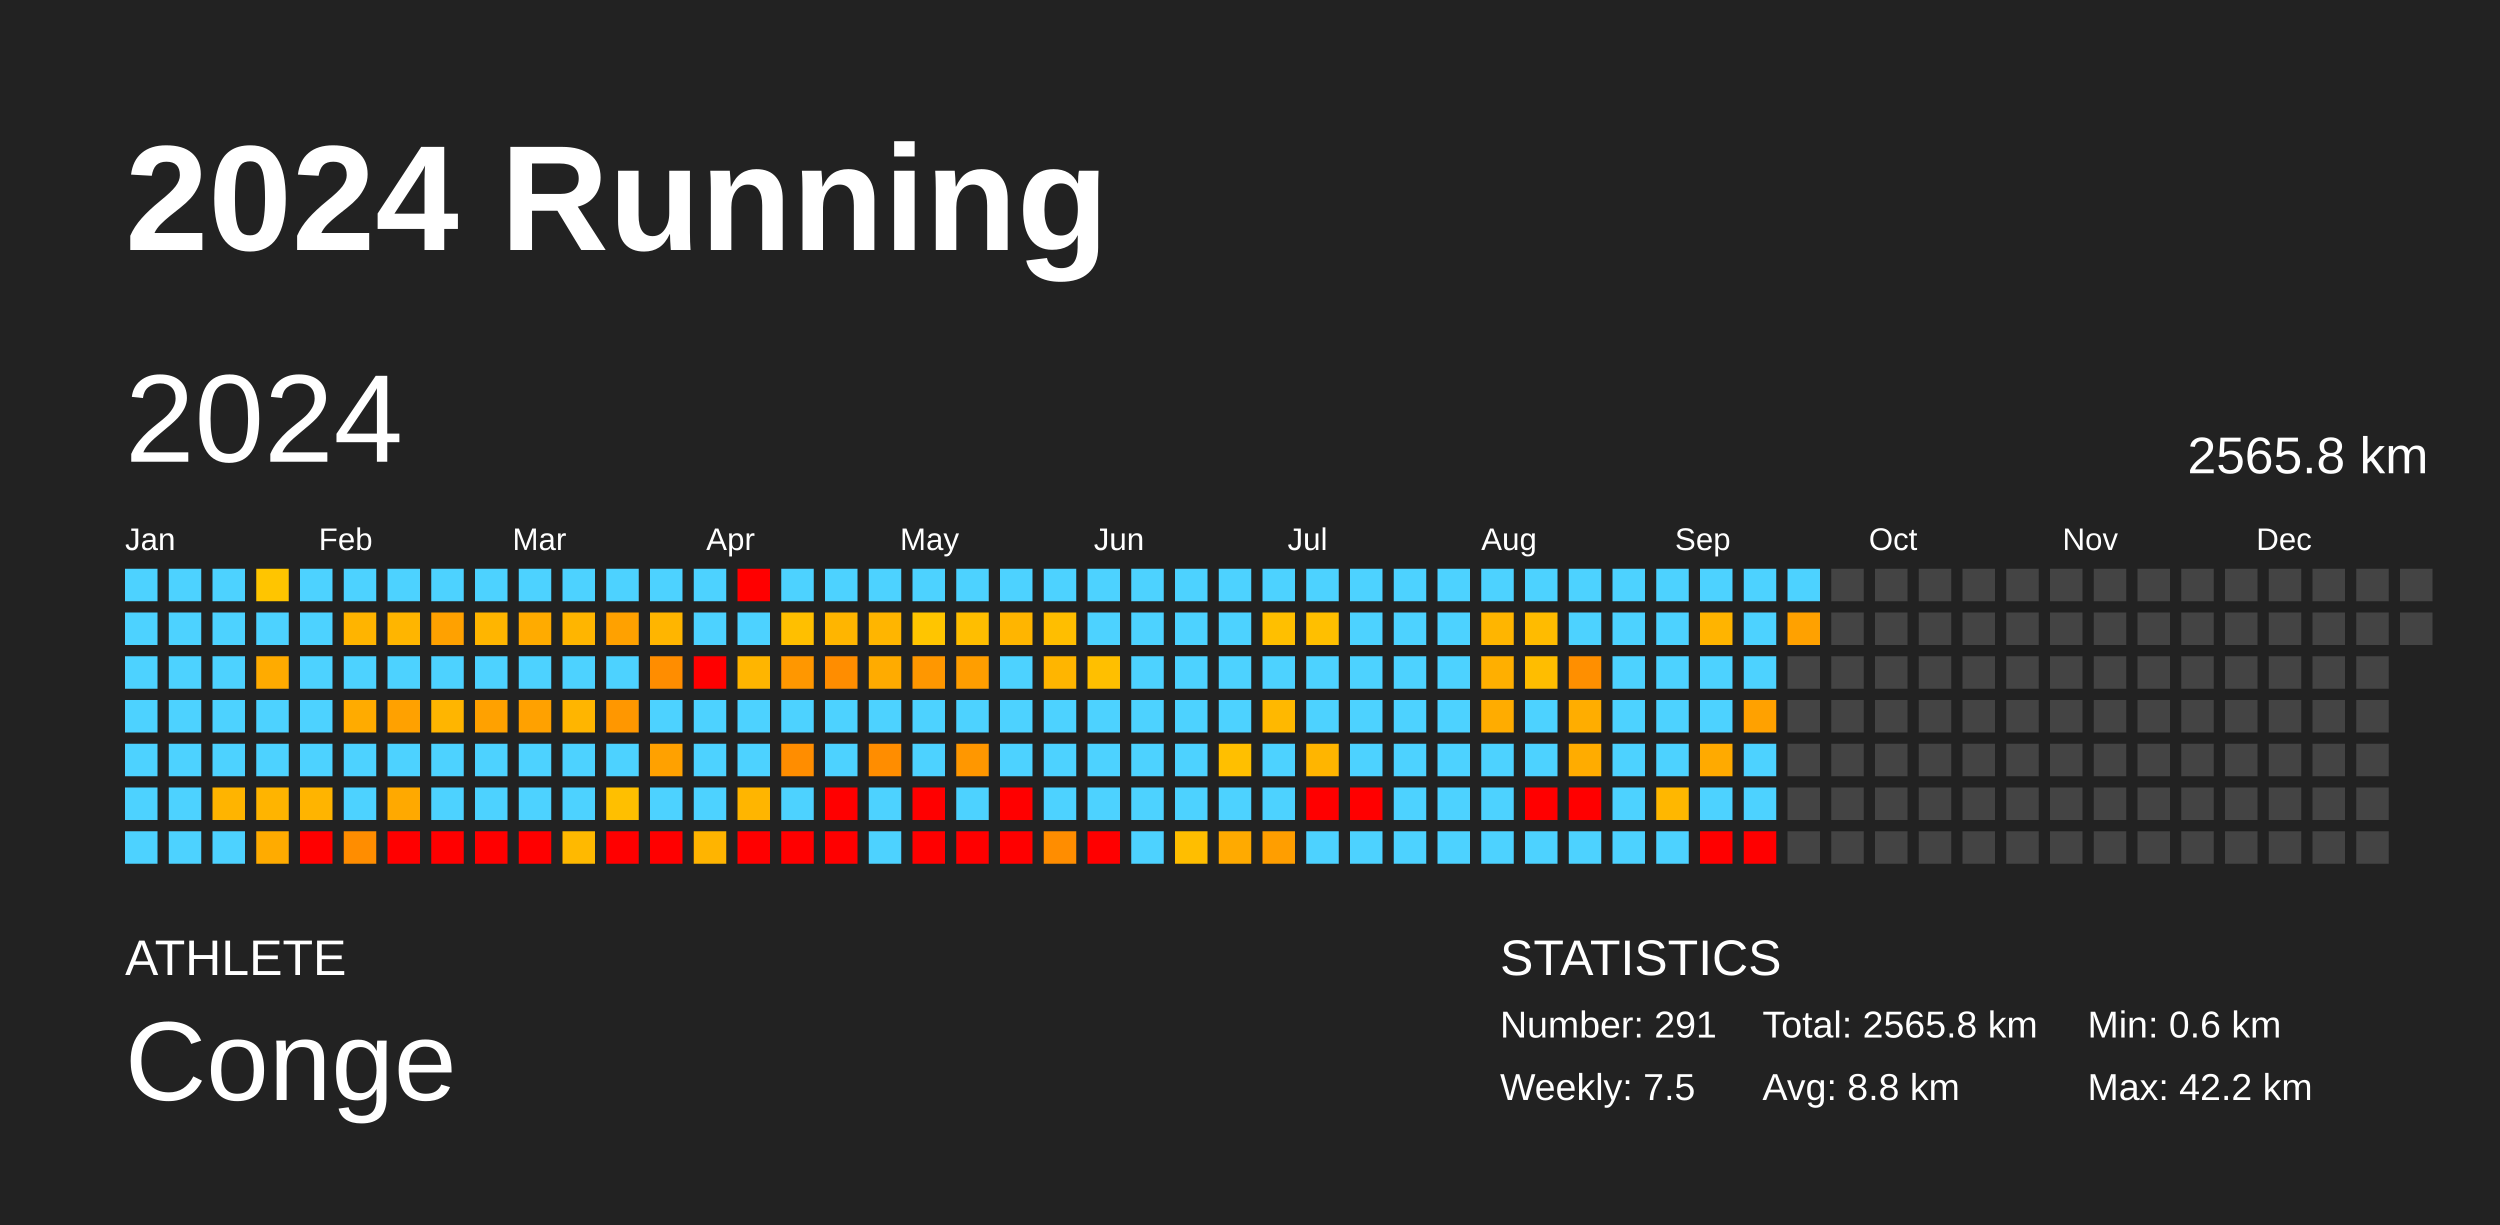
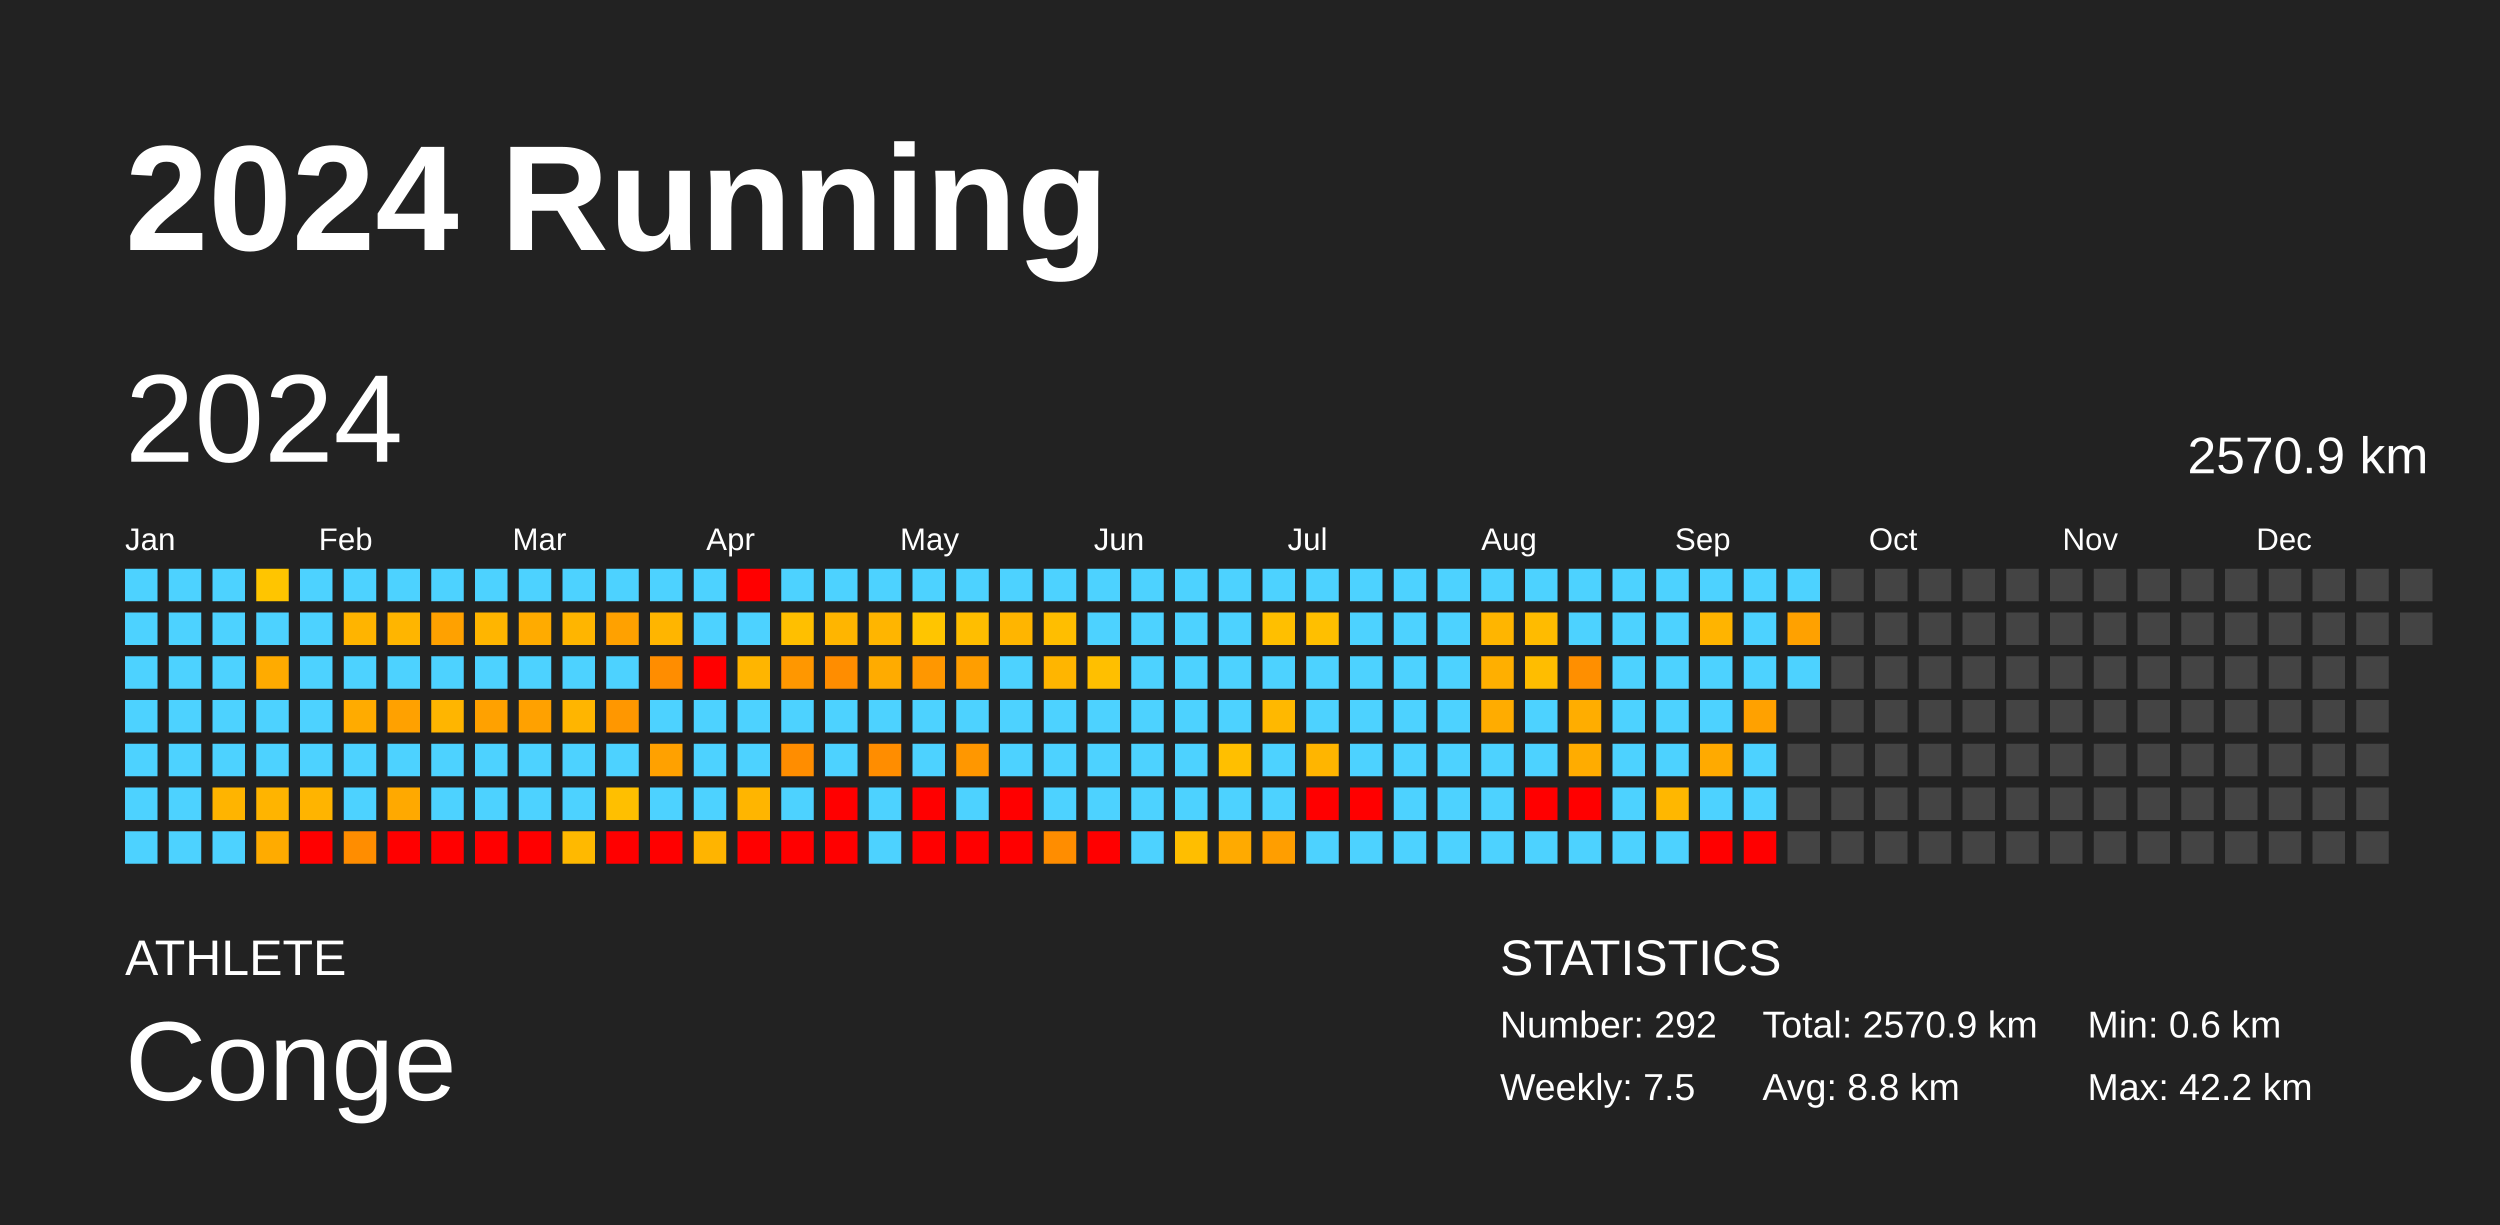
<svg xmlns="http://www.w3.org/2000/svg" baseProfile="full" height="98mm" version="1.1" viewBox="0,0,200,98" width="200mm">
  <defs />
  <rect fill="#222222" height="98" width="200" x="0" y="0" />
  <text fill="#FFFFFF" style="font-size:12px; font-family:Arial; font-weight:bold;" x="10" y="20">2024 Running</text>
  <text fill="#FFFFFF" style="font-size:4px; font-family:Arial" x="10" y="78">ATHLETE</text>
  <text fill="#FFFFFF" style="font-size:9px; font-family:Arial" x="10" y="88">Conge</text>
  <text fill="#FFFFFF" style="font-size:4px; font-family:Arial" x="120" y="78">STATISTICS</text>
-   <text fill="#FFFFFF" style="font-size:3px; font-family:Arial" x="120" y="83">Number: 291</text>
+   <text fill="#FFFFFF" style="font-size:3px; font-family:Arial" x="120" y="83">Number: 292</text>
  <text fill="#FFFFFF" style="font-size:3px; font-family:Arial" x="120" y="88">Weekly: 7.5</text>
-   <text fill="#FFFFFF" style="font-size:3px; font-family:Arial" x="141" y="83">Total: 2565.8 km</text>
+   <text fill="#FFFFFF" style="font-size:3px; font-family:Arial" x="141" y="83">Total: 2570.9 km</text>
  <text fill="#FFFFFF" style="font-size:3px; font-family:Arial" x="141" y="88">Avg: 8.8 km</text>
  <text fill="#FFFFFF" style="font-size:3px; font-family:Arial" x="167" y="83">Min: 0.6 km</text>
  <text fill="#FFFFFF" style="font-size:3px; font-family:Arial" x="167" y="88">Max: 42.2 km</text>
  <text dominant-baseline="hanging" fill="#FFFFFF" style="font-size:10.0px; font-family:Arial;" x="10" y="30">2024</text>
-   <text dominant-baseline="hanging" fill="#FFFFFF" style="font-size:4.125px; font-family:Arial;" x="175" y="35">2565.8 km</text>
+   <text dominant-baseline="hanging" fill="#FFFFFF" style="font-size:4.125px; font-family:Arial;" x="175" y="35">2570.9 km</text>
  <text fill="#FFFFFF" style="font-size:2.5px; font-family:Arial" x="10.0" y="44">Jan</text>
  <text fill="#FFFFFF" style="font-size:2.5px; font-family:Arial" x="25.5" y="44">Feb</text>
  <text fill="#FFFFFF" style="font-size:2.5px; font-family:Arial" x="41.0" y="44">Mar</text>
  <text fill="#FFFFFF" style="font-size:2.5px; font-family:Arial" x="56.5" y="44">Apr</text>
  <text fill="#FFFFFF" style="font-size:2.5px; font-family:Arial" x="72.0" y="44">May</text>
  <text fill="#FFFFFF" style="font-size:2.5px; font-family:Arial" x="87.5" y="44">Jun</text>
  <text fill="#FFFFFF" style="font-size:2.5px; font-family:Arial" x="103.0" y="44">Jul</text>
  <text fill="#FFFFFF" style="font-size:2.5px; font-family:Arial" x="118.5" y="44">Aug</text>
  <text fill="#FFFFFF" style="font-size:2.5px; font-family:Arial" x="134.0" y="44">Sep</text>
  <text fill="#FFFFFF" style="font-size:2.5px; font-family:Arial" x="149.5" y="44">Oct</text>
  <text fill="#FFFFFF" style="font-size:2.5px; font-family:Arial" x="165.0" y="44">Nov</text>
  <text fill="#FFFFFF" style="font-size:2.5px; font-family:Arial" x="180.5" y="44">Dec</text>
  <rect fill="#4dd2ff" height="2.6" width="2.6" x="10.0" y="45.5" />
  <rect fill="#4dd2ff" height="2.6" width="2.6" x="10.0" y="49.0" />
  <rect fill="#4dd2ff" height="2.6" width="2.6" x="10.0" y="52.5" />
  <rect fill="#4dd2ff" height="2.6" width="2.6" x="10.0" y="56.0" />
  <rect fill="#4dd2ff" height="2.6" width="2.6" x="10.0" y="59.5" />
  <rect fill="#4dd2ff" height="2.6" width="2.6" x="10.0" y="63.0" />
  <rect fill="#4dd2ff" height="2.6" width="2.6" x="10.0" y="66.5" />
  <rect fill="#4dd2ff" height="2.6" width="2.6" x="13.5" y="45.5" />
  <rect fill="#4dd2ff" height="2.6" width="2.6" x="13.5" y="49.0" />
  <rect fill="#4dd2ff" height="2.6" width="2.6" x="13.5" y="52.5" />
  <rect fill="#4dd2ff" height="2.6" width="2.6" x="13.5" y="56.0" />
  <rect fill="#4dd2ff" height="2.6" width="2.6" x="13.5" y="59.5" />
  <rect fill="#4dd2ff" height="2.6" width="2.6" x="13.5" y="63.0" />
  <rect fill="#4dd2ff" height="2.6" width="2.6" x="13.5" y="66.5" />
  <rect fill="#4dd2ff" height="2.6" width="2.6" x="17.0" y="45.5" />
  <rect fill="#4dd2ff" height="2.6" width="2.6" x="17.0" y="49.0" />
  <rect fill="#4dd2ff" height="2.6" width="2.6" x="17.0" y="52.5" />
  <rect fill="#4dd2ff" height="2.6" width="2.6" x="17.0" y="56.0" />
  <rect fill="#4dd2ff" height="2.6" width="2.6" x="17.0" y="59.5" />
  <rect fill="#ffb400" height="2.6" width="2.6" x="17.0" y="63.0" />
  <rect fill="#4dd2ff" height="2.6" width="2.6" x="17.0" y="66.5" />
  <rect fill="#ffc500" height="2.6" width="2.6" x="20.5" y="45.5" />
  <rect fill="#4dd2ff" height="2.6" width="2.6" x="20.5" y="49.0" />
  <rect fill="#ffab00" height="2.6" width="2.6" x="20.5" y="52.5" />
  <rect fill="#4dd2ff" height="2.6" width="2.6" x="20.5" y="56.0" />
  <rect fill="#4dd2ff" height="2.6" width="2.6" x="20.5" y="59.5" />
  <rect fill="#ffb400" height="2.6" width="2.6" x="20.5" y="63.0" />
  <rect fill="#ffab00" height="2.6" width="2.6" x="20.5" y="66.5" />
  <rect fill="#4dd2ff" height="2.6" width="2.6" x="24.0" y="45.5" />
  <rect fill="#4dd2ff" height="2.6" width="2.6" x="24.0" y="49.0" />
  <rect fill="#4dd2ff" height="2.6" width="2.6" x="24.0" y="52.5" />
  <rect fill="#4dd2ff" height="2.6" width="2.6" x="24.0" y="56.0" />
  <rect fill="#4dd2ff" height="2.6" width="2.6" x="24.0" y="59.5" />
  <rect fill="#ffb400" height="2.6" width="2.6" x="24.0" y="63.0" />
  <rect fill="red" height="2.6" width="2.6" x="24.0" y="66.5" />
  <rect fill="#4dd2ff" height="2.6" width="2.6" x="27.5" y="45.5" />
  <rect fill="#ffb400" height="2.6" width="2.6" x="27.5" y="49.0" />
  <rect fill="#4dd2ff" height="2.6" width="2.6" x="27.5" y="52.5" />
  <rect fill="#ffab00" height="2.6" width="2.6" x="27.5" y="56.0" />
  <rect fill="#4dd2ff" height="2.6" width="2.6" x="27.5" y="59.5" />
  <rect fill="#4dd2ff" height="2.6" width="2.6" x="27.5" y="63.0" />
  <rect fill="#ff8d00" height="2.6" width="2.6" x="27.5" y="66.5" />
  <rect fill="#4dd2ff" height="2.6" width="2.6" x="31.0" y="45.5" />
  <rect fill="#ffb500" height="2.6" width="2.6" x="31.0" y="49.0" />
  <rect fill="#4dd2ff" height="2.6" width="2.6" x="31.0" y="52.5" />
  <rect fill="#ffa100" height="2.6" width="2.6" x="31.0" y="56.0" />
  <rect fill="#4dd2ff" height="2.6" width="2.6" x="31.0" y="59.5" />
  <rect fill="#ffa900" height="2.6" width="2.6" x="31.0" y="63.0" />
  <rect fill="red" height="2.6" width="2.6" x="31.0" y="66.5" />
  <rect fill="#4dd2ff" height="2.6" width="2.6" x="34.5" y="45.5" />
  <rect fill="#ffa100" height="2.6" width="2.6" x="34.5" y="49.0" />
  <rect fill="#4dd2ff" height="2.6" width="2.6" x="34.5" y="52.5" />
  <rect fill="#ffb500" height="2.6" width="2.6" x="34.5" y="56.0" />
  <rect fill="#4dd2ff" height="2.6" width="2.6" x="34.5" y="59.5" />
  <rect fill="#4dd2ff" height="2.6" width="2.6" x="34.5" y="63.0" />
  <rect fill="red" height="2.6" width="2.6" x="34.5" y="66.5" />
  <rect fill="#4dd2ff" height="2.6" width="2.6" x="38.0" y="45.5" />
  <rect fill="#ffb500" height="2.6" width="2.6" x="38.0" y="49.0" />
  <rect fill="#4dd2ff" height="2.6" width="2.6" x="38.0" y="52.5" />
  <rect fill="#ffa100" height="2.6" width="2.6" x="38.0" y="56.0" />
  <rect fill="#4dd2ff" height="2.6" width="2.6" x="38.0" y="59.5" />
  <rect fill="#4dd2ff" height="2.6" width="2.6" x="38.0" y="63.0" />
  <rect fill="red" height="2.6" width="2.6" x="38.0" y="66.5" />
  <rect fill="#4dd2ff" height="2.6" width="2.6" x="41.5" y="45.5" />
  <rect fill="#ffab00" height="2.6" width="2.6" x="41.5" y="49.0" />
  <rect fill="#4dd2ff" height="2.6" width="2.6" x="41.5" y="52.5" />
  <rect fill="#ffa100" height="2.6" width="2.6" x="41.5" y="56.0" />
  <rect fill="#4dd2ff" height="2.6" width="2.6" x="41.5" y="59.5" />
  <rect fill="#4dd2ff" height="2.6" width="2.6" x="41.5" y="63.0" />
  <rect fill="red" height="2.6" width="2.6" x="41.5" y="66.5" />
  <rect fill="#4dd2ff" height="2.6" width="2.6" x="45.0" y="45.5" />
  <rect fill="#ffb500" height="2.6" width="2.6" x="45.0" y="49.0" />
  <rect fill="#4dd2ff" height="2.6" width="2.6" x="45.0" y="52.5" />
  <rect fill="#ffb500" height="2.6" width="2.6" x="45.0" y="56.0" />
  <rect fill="#4dd2ff" height="2.6" width="2.6" x="45.0" y="59.5" />
  <rect fill="#4dd2ff" height="2.6" width="2.6" x="45.0" y="63.0" />
  <rect fill="#ffb900" height="2.6" width="2.6" x="45.0" y="66.5" />
  <rect fill="#4dd2ff" height="2.6" width="2.6" x="48.5" y="45.5" />
  <rect fill="#ffa100" height="2.6" width="2.6" x="48.5" y="49.0" />
  <rect fill="#4dd2ff" height="2.6" width="2.6" x="48.5" y="52.5" />
  <rect fill="#ff9700" height="2.6" width="2.6" x="48.5" y="56.0" />
  <rect fill="#4dd2ff" height="2.6" width="2.6" x="48.5" y="59.5" />
  <rect fill="#ffbf00" height="2.6" width="2.6" x="48.5" y="63.0" />
  <rect fill="red" height="2.6" width="2.6" x="48.5" y="66.5" />
  <rect fill="#4dd2ff" height="2.6" width="2.6" x="52.0" y="45.5" />
  <rect fill="#ffb500" height="2.6" width="2.6" x="52.0" y="49.0" />
  <rect fill="#ff8d00" height="2.6" width="2.6" x="52.0" y="52.5" />
  <rect fill="#4dd2ff" height="2.6" width="2.6" x="52.0" y="56.0" />
  <rect fill="#ffa100" height="2.6" width="2.6" x="52.0" y="59.5" />
  <rect fill="#4dd2ff" height="2.6" width="2.6" x="52.0" y="63.0" />
  <rect fill="red" height="2.6" width="2.6" x="52.0" y="66.5" />
  <rect fill="#4dd2ff" height="2.6" width="2.6" x="55.5" y="45.5" />
  <rect fill="#4dd2ff" height="2.6" width="2.6" x="55.5" y="49.0" />
  <rect fill="red" height="2.6" width="2.6" x="55.5" y="52.5" />
  <rect fill="#4dd2ff" height="2.6" width="2.6" x="55.5" y="56.0" />
  <rect fill="#4dd2ff" height="2.6" width="2.6" x="55.5" y="59.5" />
  <rect fill="#4dd2ff" height="2.6" width="2.6" x="55.5" y="63.0" />
  <rect fill="#ffb400" height="2.6" width="2.6" x="55.5" y="66.5" />
  <rect fill="red" height="2.6" width="2.6" x="59.0" y="45.5" />
  <rect fill="#4dd2ff" height="2.6" width="2.6" x="59.0" y="49.0" />
  <rect fill="#ffb500" height="2.6" width="2.6" x="59.0" y="52.5" />
  <rect fill="#4dd2ff" height="2.6" width="2.6" x="59.0" y="56.0" />
  <rect fill="#4dd2ff" height="2.6" width="2.6" x="59.0" y="59.5" />
  <rect fill="#ffb500" height="2.6" width="2.6" x="59.0" y="63.0" />
  <rect fill="red" height="2.6" width="2.6" x="59.0" y="66.5" />
  <rect fill="#4dd2ff" height="2.6" width="2.6" x="62.5" y="45.5" />
  <rect fill="#ffbf00" height="2.6" width="2.6" x="62.5" y="49.0" />
  <rect fill="#ff9700" height="2.6" width="2.6" x="62.5" y="52.5" />
  <rect fill="#4dd2ff" height="2.6" width="2.6" x="62.5" y="56.0" />
  <rect fill="#ff8d00" height="2.6" width="2.6" x="62.5" y="59.5" />
  <rect fill="#4dd2ff" height="2.6" width="2.6" x="62.5" y="63.0" />
  <rect fill="red" height="2.6" width="2.6" x="62.5" y="66.5" />
  <rect fill="#4dd2ff" height="2.6" width="2.6" x="66.0" y="45.5" />
  <rect fill="#ffb500" height="2.6" width="2.6" x="66.0" y="49.0" />
  <rect fill="#ff8d00" height="2.6" width="2.6" x="66.0" y="52.5" />
  <rect fill="#4dd2ff" height="2.6" width="2.6" x="66.0" y="56.0" />
  <rect fill="#4dd2ff" height="2.6" width="2.6" x="66.0" y="59.5" />
  <rect fill="red" height="2.6" width="2.6" x="66.0" y="63.0" />
  <rect fill="red" height="2.6" width="2.6" x="66.0" y="66.5" />
  <rect fill="#4dd2ff" height="2.6" width="2.6" x="69.5" y="45.5" />
  <rect fill="#ffb500" height="2.6" width="2.6" x="69.5" y="49.0" />
  <rect fill="#ffab00" height="2.6" width="2.6" x="69.5" y="52.5" />
  <rect fill="#4dd2ff" height="2.6" width="2.6" x="69.5" y="56.0" />
  <rect fill="#ff8d00" height="2.6" width="2.6" x="69.5" y="59.5" />
  <rect fill="#4dd2ff" height="2.6" width="2.6" x="69.5" y="63.0" />
  <rect fill="#4dd2ff" height="2.6" width="2.6" x="69.5" y="66.5" />
  <rect fill="#4dd2ff" height="2.6" width="2.6" x="73.0" y="45.5" />
  <rect fill="#ffc500" height="2.6" width="2.6" x="73.0" y="49.0" />
  <rect fill="#ff9700" height="2.6" width="2.6" x="73.0" y="52.5" />
  <rect fill="#4dd2ff" height="2.6" width="2.6" x="73.0" y="56.0" />
  <rect fill="#4dd2ff" height="2.6" width="2.6" x="73.0" y="59.5" />
  <rect fill="red" height="2.6" width="2.6" x="73.0" y="63.0" />
  <rect fill="red" height="2.6" width="2.6" x="73.0" y="66.5" />
  <rect fill="#4dd2ff" height="2.6" width="2.6" x="76.5" y="45.5" />
  <rect fill="#ffbe00" height="2.6" width="2.6" x="76.5" y="49.0" />
  <rect fill="#ff9e00" height="2.6" width="2.6" x="76.5" y="52.5" />
  <rect fill="#4dd2ff" height="2.6" width="2.6" x="76.5" y="56.0" />
  <rect fill="#ff9700" height="2.6" width="2.6" x="76.5" y="59.5" />
  <rect fill="#4dd2ff" height="2.6" width="2.6" x="76.5" y="63.0" />
  <rect fill="red" height="2.6" width="2.6" x="76.5" y="66.5" />
  <rect fill="#4dd2ff" height="2.6" width="2.6" x="80.0" y="45.5" />
  <rect fill="#ffb500" height="2.6" width="2.6" x="80.0" y="49.0" />
  <rect fill="#4dd2ff" height="2.6" width="2.6" x="80.0" y="52.5" />
  <rect fill="#4dd2ff" height="2.6" width="2.6" x="80.0" y="56.0" />
  <rect fill="#4dd2ff" height="2.6" width="2.6" x="80.0" y="59.5" />
  <rect fill="red" height="2.6" width="2.6" x="80.0" y="63.0" />
  <rect fill="red" height="2.6" width="2.6" x="80.0" y="66.5" />
  <rect fill="#4dd2ff" height="2.6" width="2.6" x="83.5" y="45.5" />
  <rect fill="#ffbe00" height="2.6" width="2.6" x="83.5" y="49.0" />
  <rect fill="#ffb500" height="2.6" width="2.6" x="83.5" y="52.5" />
  <rect fill="#4dd2ff" height="2.6" width="2.6" x="83.5" y="56.0" />
  <rect fill="#4dd2ff" height="2.6" width="2.6" x="83.5" y="59.5" />
  <rect fill="#4dd2ff" height="2.6" width="2.6" x="83.5" y="63.0" />
  <rect fill="#ff8d00" height="2.6" width="2.6" x="83.5" y="66.5" />
  <rect fill="#4dd2ff" height="2.6" width="2.6" x="87.0" y="45.5" />
  <rect fill="#4dd2ff" height="2.6" width="2.6" x="87.0" y="49.0" />
  <rect fill="#ffbf00" height="2.6" width="2.6" x="87.0" y="52.5" />
  <rect fill="#4dd2ff" height="2.6" width="2.6" x="87.0" y="56.0" />
  <rect fill="#4dd2ff" height="2.6" width="2.6" x="87.0" y="59.5" />
  <rect fill="#4dd2ff" height="2.6" width="2.6" x="87.0" y="63.0" />
  <rect fill="red" height="2.6" width="2.6" x="87.0" y="66.5" />
  <rect fill="#4dd2ff" height="2.6" width="2.6" x="90.5" y="45.5" />
  <rect fill="#4dd2ff" height="2.6" width="2.6" x="90.5" y="49.0" />
  <rect fill="#4dd2ff" height="2.6" width="2.6" x="90.5" y="52.5" />
  <rect fill="#4dd2ff" height="2.6" width="2.6" x="90.5" y="56.0" />
  <rect fill="#4dd2ff" height="2.6" width="2.6" x="90.5" y="59.5" />
  <rect fill="#4dd2ff" height="2.6" width="2.6" x="90.5" y="63.0" />
  <rect fill="#4dd2ff" height="2.6" width="2.6" x="90.5" y="66.5" />
  <rect fill="#4dd2ff" height="2.6" width="2.6" x="94.0" y="45.5" />
  <rect fill="#4dd2ff" height="2.6" width="2.6" x="94.0" y="49.0" />
  <rect fill="#4dd2ff" height="2.6" width="2.6" x="94.0" y="52.5" />
  <rect fill="#4dd2ff" height="2.6" width="2.6" x="94.0" y="56.0" />
  <rect fill="#4dd2ff" height="2.6" width="2.6" x="94.0" y="59.5" />
  <rect fill="#4dd2ff" height="2.6" width="2.6" x="94.0" y="63.0" />
  <rect fill="#ffbe00" height="2.6" width="2.6" x="94.0" y="66.5" />
  <rect fill="#4dd2ff" height="2.6" width="2.6" x="97.5" y="45.5" />
  <rect fill="#4dd2ff" height="2.6" width="2.6" x="97.5" y="49.0" />
  <rect fill="#4dd2ff" height="2.6" width="2.6" x="97.5" y="52.5" />
  <rect fill="#4dd2ff" height="2.6" width="2.6" x="97.5" y="56.0" />
  <rect fill="#ffbf00" height="2.6" width="2.6" x="97.5" y="59.5" />
  <rect fill="#4dd2ff" height="2.6" width="2.6" x="97.5" y="63.0" />
  <rect fill="#ffaa00" height="2.6" width="2.6" x="97.5" y="66.5" />
  <rect fill="#4dd2ff" height="2.6" width="2.6" x="101.0" y="45.5" />
  <rect fill="#ffbf00" height="2.6" width="2.6" x="101.0" y="49.0" />
  <rect fill="#4dd2ff" height="2.6" width="2.6" x="101.0" y="52.5" />
  <rect fill="#ffb800" height="2.6" width="2.6" x="101.0" y="56.0" />
  <rect fill="#4dd2ff" height="2.6" width="2.6" x="101.0" y="59.5" />
  <rect fill="#4dd2ff" height="2.6" width="2.6" x="101.0" y="63.0" />
  <rect fill="#ff9e00" height="2.6" width="2.6" x="101.0" y="66.5" />
  <rect fill="#4dd2ff" height="2.6" width="2.6" x="104.5" y="45.5" />
  <rect fill="#ffbf00" height="2.6" width="2.6" x="104.5" y="49.0" />
  <rect fill="#4dd2ff" height="2.6" width="2.6" x="104.5" y="52.5" />
  <rect fill="#4dd2ff" height="2.6" width="2.6" x="104.5" y="56.0" />
  <rect fill="#ffb500" height="2.6" width="2.6" x="104.5" y="59.5" />
  <rect fill="red" height="2.6" width="2.6" x="104.5" y="63.0" />
  <rect fill="#4dd2ff" height="2.6" width="2.6" x="104.5" y="66.5" />
  <rect fill="#4dd2ff" height="2.6" width="2.6" x="108.0" y="45.5" />
  <rect fill="#4dd2ff" height="2.6" width="2.6" x="108.0" y="49.0" />
  <rect fill="#4dd2ff" height="2.6" width="2.6" x="108.0" y="52.5" />
  <rect fill="#4dd2ff" height="2.6" width="2.6" x="108.0" y="56.0" />
  <rect fill="#4dd2ff" height="2.6" width="2.6" x="108.0" y="59.5" />
  <rect fill="red" height="2.6" width="2.6" x="108.0" y="63.0" />
  <rect fill="#4dd2ff" height="2.6" width="2.6" x="108.0" y="66.5" />
  <rect fill="#4dd2ff" height="2.6" width="2.6" x="111.5" y="45.5" />
  <rect fill="#4dd2ff" height="2.6" width="2.6" x="111.5" y="49.0" />
  <rect fill="#4dd2ff" height="2.6" width="2.6" x="111.5" y="52.5" />
  <rect fill="#4dd2ff" height="2.6" width="2.6" x="111.5" y="56.0" />
  <rect fill="#4dd2ff" height="2.6" width="2.6" x="111.5" y="59.5" />
  <rect fill="#4dd2ff" height="2.6" width="2.6" x="111.5" y="63.0" />
  <rect fill="#4dd2ff" height="2.6" width="2.6" x="111.5" y="66.5" />
  <rect fill="#4dd2ff" height="2.6" width="2.6" x="115.0" y="45.5" />
  <rect fill="#4dd2ff" height="2.6" width="2.6" x="115.0" y="49.0" />
  <rect fill="#4dd2ff" height="2.6" width="2.6" x="115.0" y="52.5" />
  <rect fill="#4dd2ff" height="2.6" width="2.6" x="115.0" y="56.0" />
  <rect fill="#4dd2ff" height="2.6" width="2.6" x="115.0" y="59.5" />
  <rect fill="#4dd2ff" height="2.6" width="2.6" x="115.0" y="63.0" />
  <rect fill="#4dd2ff" height="2.6" width="2.6" x="115.0" y="66.5" />
  <rect fill="#4dd2ff" height="2.6" width="2.6" x="118.5" y="45.5" />
  <rect fill="#ffb500" height="2.6" width="2.6" x="118.5" y="49.0" />
  <rect fill="#ffaf00" height="2.6" width="2.6" x="118.5" y="52.5" />
  <rect fill="#ffac00" height="2.6" width="2.6" x="118.5" y="56.0" />
  <rect fill="#4dd2ff" height="2.6" width="2.6" x="118.5" y="59.5" />
  <rect fill="#4dd2ff" height="2.6" width="2.6" x="118.5" y="63.0" />
  <rect fill="#4dd2ff" height="2.6" width="2.6" x="118.5" y="66.5" />
  <rect fill="#4dd2ff" height="2.6" width="2.6" x="122.0" y="45.5" />
  <rect fill="#ffbb00" height="2.6" width="2.6" x="122.0" y="49.0" />
  <rect fill="#ffbd00" height="2.6" width="2.6" x="122.0" y="52.5" />
  <rect fill="#4dd2ff" height="2.6" width="2.6" x="122.0" y="56.0" />
  <rect fill="#4dd2ff" height="2.6" width="2.6" x="122.0" y="59.5" />
  <rect fill="red" height="2.6" width="2.6" x="122.0" y="63.0" />
  <rect fill="#4dd2ff" height="2.6" width="2.6" x="122.0" y="66.5" />
  <rect fill="#4dd2ff" height="2.6" width="2.6" x="125.5" y="45.5" />
  <rect fill="#4dd2ff" height="2.6" width="2.6" x="125.5" y="49.0" />
  <rect fill="#ff8f00" height="2.6" width="2.6" x="125.5" y="52.5" />
  <rect fill="#ffad00" height="2.6" width="2.6" x="125.5" y="56.0" />
  <rect fill="#ffac00" height="2.6" width="2.6" x="125.5" y="59.5" />
  <rect fill="red" height="2.6" width="2.6" x="125.5" y="63.0" />
  <rect fill="#4dd2ff" height="2.6" width="2.6" x="125.5" y="66.5" />
  <rect fill="#4dd2ff" height="2.6" width="2.6" x="129.0" y="45.5" />
  <rect fill="#4dd2ff" height="2.6" width="2.6" x="129.0" y="49.0" />
  <rect fill="#4dd2ff" height="2.6" width="2.6" x="129.0" y="52.5" />
  <rect fill="#4dd2ff" height="2.6" width="2.6" x="129.0" y="56.0" />
  <rect fill="#4dd2ff" height="2.6" width="2.6" x="129.0" y="59.5" />
  <rect fill="#4dd2ff" height="2.6" width="2.6" x="129.0" y="63.0" />
  <rect fill="#4dd2ff" height="2.6" width="2.6" x="129.0" y="66.5" />
  <rect fill="#4dd2ff" height="2.6" width="2.6" x="132.5" y="45.5" />
  <rect fill="#4dd2ff" height="2.6" width="2.6" x="132.5" y="49.0" />
  <rect fill="#4dd2ff" height="2.6" width="2.6" x="132.5" y="52.5" />
  <rect fill="#4dd2ff" height="2.6" width="2.6" x="132.5" y="56.0" />
  <rect fill="#4dd2ff" height="2.6" width="2.6" x="132.5" y="59.5" />
  <rect fill="#ffb700" height="2.6" width="2.6" x="132.5" y="63.0" />
  <rect fill="#4dd2ff" height="2.6" width="2.6" x="132.5" y="66.5" />
  <rect fill="#4dd2ff" height="2.6" width="2.6" x="136.0" y="45.5" />
  <rect fill="#ffb400" height="2.6" width="2.6" x="136.0" y="49.0" />
  <rect fill="#4dd2ff" height="2.6" width="2.6" x="136.0" y="52.5" />
  <rect fill="#4dd2ff" height="2.6" width="2.6" x="136.0" y="56.0" />
  <rect fill="#ffaa00" height="2.6" width="2.6" x="136.0" y="59.5" />
  <rect fill="#4dd2ff" height="2.6" width="2.6" x="136.0" y="63.0" />
  <rect fill="red" height="2.6" width="2.6" x="136.0" y="66.5" />
  <rect fill="#4dd2ff" height="2.6" width="2.6" x="139.5" y="45.5" />
  <rect fill="#4dd2ff" height="2.6" width="2.6" x="139.5" y="49.0" />
  <rect fill="#4dd2ff" height="2.6" width="2.6" x="139.5" y="52.5" />
  <rect fill="#ffa100" height="2.6" width="2.6" x="139.5" y="56.0" />
  <rect fill="#4dd2ff" height="2.6" width="2.6" x="139.5" y="59.5" />
  <rect fill="#4dd2ff" height="2.6" width="2.6" x="139.5" y="63.0" />
  <rect fill="red" height="2.6" width="2.6" x="139.5" y="66.5" />
  <rect fill="#4dd2ff" height="2.6" width="2.6" x="143.0" y="45.5" />
  <rect fill="#ffa100" height="2.6" width="2.6" x="143.0" y="49.0" />
-   <rect fill="#444444" height="2.6" width="2.6" x="143.0" y="52.5" />
+   <rect fill="#4dd2ff" height="2.6" width="2.6" x="143.0" y="52.5" />
  <rect fill="#444444" height="2.6" width="2.6" x="143.0" y="56.0" />
  <rect fill="#444444" height="2.6" width="2.6" x="143.0" y="59.5" />
  <rect fill="#444444" height="2.6" width="2.6" x="143.0" y="63.0" />
  <rect fill="#444444" height="2.6" width="2.6" x="143.0" y="66.5" />
  <rect fill="#444444" height="2.6" width="2.6" x="146.5" y="45.5" />
  <rect fill="#444444" height="2.6" width="2.6" x="146.5" y="49.0" />
  <rect fill="#444444" height="2.6" width="2.6" x="146.5" y="52.5" />
  <rect fill="#444444" height="2.6" width="2.6" x="146.5" y="56.0" />
  <rect fill="#444444" height="2.6" width="2.6" x="146.5" y="59.5" />
  <rect fill="#444444" height="2.6" width="2.6" x="146.5" y="63.0" />
  <rect fill="#444444" height="2.6" width="2.6" x="146.5" y="66.5" />
  <rect fill="#444444" height="2.6" width="2.6" x="150.0" y="45.5" />
  <rect fill="#444444" height="2.6" width="2.6" x="150.0" y="49.0" />
  <rect fill="#444444" height="2.6" width="2.6" x="150.0" y="52.5" />
  <rect fill="#444444" height="2.6" width="2.6" x="150.0" y="56.0" />
  <rect fill="#444444" height="2.6" width="2.6" x="150.0" y="59.5" />
  <rect fill="#444444" height="2.6" width="2.6" x="150.0" y="63.0" />
  <rect fill="#444444" height="2.6" width="2.6" x="150.0" y="66.5" />
  <rect fill="#444444" height="2.6" width="2.6" x="153.5" y="45.5" />
  <rect fill="#444444" height="2.6" width="2.6" x="153.5" y="49.0" />
  <rect fill="#444444" height="2.6" width="2.6" x="153.5" y="52.5" />
  <rect fill="#444444" height="2.6" width="2.6" x="153.5" y="56.0" />
  <rect fill="#444444" height="2.6" width="2.6" x="153.5" y="59.5" />
  <rect fill="#444444" height="2.6" width="2.6" x="153.5" y="63.0" />
  <rect fill="#444444" height="2.6" width="2.6" x="153.5" y="66.5" />
  <rect fill="#444444" height="2.6" width="2.6" x="157.0" y="45.5" />
  <rect fill="#444444" height="2.6" width="2.6" x="157.0" y="49.0" />
  <rect fill="#444444" height="2.6" width="2.6" x="157.0" y="52.5" />
  <rect fill="#444444" height="2.6" width="2.6" x="157.0" y="56.0" />
  <rect fill="#444444" height="2.6" width="2.6" x="157.0" y="59.5" />
  <rect fill="#444444" height="2.6" width="2.6" x="157.0" y="63.0" />
  <rect fill="#444444" height="2.6" width="2.6" x="157.0" y="66.5" />
  <rect fill="#444444" height="2.6" width="2.6" x="160.5" y="45.5" />
  <rect fill="#444444" height="2.6" width="2.6" x="160.5" y="49.0" />
  <rect fill="#444444" height="2.6" width="2.6" x="160.5" y="52.5" />
  <rect fill="#444444" height="2.6" width="2.6" x="160.5" y="56.0" />
  <rect fill="#444444" height="2.6" width="2.6" x="160.5" y="59.5" />
  <rect fill="#444444" height="2.6" width="2.6" x="160.5" y="63.0" />
  <rect fill="#444444" height="2.6" width="2.6" x="160.5" y="66.5" />
  <rect fill="#444444" height="2.6" width="2.6" x="164.0" y="45.5" />
  <rect fill="#444444" height="2.6" width="2.6" x="164.0" y="49.0" />
  <rect fill="#444444" height="2.6" width="2.6" x="164.0" y="52.5" />
  <rect fill="#444444" height="2.6" width="2.6" x="164.0" y="56.0" />
  <rect fill="#444444" height="2.6" width="2.6" x="164.0" y="59.5" />
  <rect fill="#444444" height="2.6" width="2.6" x="164.0" y="63.0" />
  <rect fill="#444444" height="2.6" width="2.6" x="164.0" y="66.5" />
  <rect fill="#444444" height="2.6" width="2.6" x="167.5" y="45.5" />
  <rect fill="#444444" height="2.6" width="2.6" x="167.5" y="49.0" />
  <rect fill="#444444" height="2.6" width="2.6" x="167.5" y="52.5" />
  <rect fill="#444444" height="2.6" width="2.6" x="167.5" y="56.0" />
  <rect fill="#444444" height="2.6" width="2.6" x="167.5" y="59.5" />
  <rect fill="#444444" height="2.6" width="2.6" x="167.5" y="63.0" />
  <rect fill="#444444" height="2.6" width="2.6" x="167.5" y="66.5" />
  <rect fill="#444444" height="2.6" width="2.6" x="171.0" y="45.5" />
  <rect fill="#444444" height="2.6" width="2.6" x="171.0" y="49.0" />
  <rect fill="#444444" height="2.6" width="2.6" x="171.0" y="52.5" />
  <rect fill="#444444" height="2.6" width="2.6" x="171.0" y="56.0" />
  <rect fill="#444444" height="2.6" width="2.6" x="171.0" y="59.5" />
  <rect fill="#444444" height="2.6" width="2.6" x="171.0" y="63.0" />
  <rect fill="#444444" height="2.6" width="2.6" x="171.0" y="66.5" />
  <rect fill="#444444" height="2.6" width="2.6" x="174.5" y="45.5" />
  <rect fill="#444444" height="2.6" width="2.6" x="174.5" y="49.0" />
  <rect fill="#444444" height="2.6" width="2.6" x="174.5" y="52.5" />
  <rect fill="#444444" height="2.6" width="2.6" x="174.5" y="56.0" />
  <rect fill="#444444" height="2.6" width="2.6" x="174.5" y="59.5" />
  <rect fill="#444444" height="2.6" width="2.6" x="174.5" y="63.0" />
  <rect fill="#444444" height="2.6" width="2.6" x="174.5" y="66.5" />
  <rect fill="#444444" height="2.6" width="2.6" x="178.0" y="45.5" />
  <rect fill="#444444" height="2.6" width="2.6" x="178.0" y="49.0" />
  <rect fill="#444444" height="2.6" width="2.6" x="178.0" y="52.5" />
  <rect fill="#444444" height="2.6" width="2.6" x="178.0" y="56.0" />
  <rect fill="#444444" height="2.6" width="2.6" x="178.0" y="59.5" />
  <rect fill="#444444" height="2.6" width="2.6" x="178.0" y="63.0" />
  <rect fill="#444444" height="2.6" width="2.6" x="178.0" y="66.5" />
  <rect fill="#444444" height="2.6" width="2.6" x="181.5" y="45.5" />
  <rect fill="#444444" height="2.6" width="2.6" x="181.5" y="49.0" />
  <rect fill="#444444" height="2.6" width="2.6" x="181.5" y="52.5" />
  <rect fill="#444444" height="2.6" width="2.6" x="181.5" y="56.0" />
  <rect fill="#444444" height="2.6" width="2.6" x="181.5" y="59.5" />
  <rect fill="#444444" height="2.6" width="2.6" x="181.5" y="63.0" />
  <rect fill="#444444" height="2.6" width="2.6" x="181.5" y="66.5" />
  <rect fill="#444444" height="2.6" width="2.6" x="185.0" y="45.5" />
  <rect fill="#444444" height="2.6" width="2.6" x="185.0" y="49.0" />
  <rect fill="#444444" height="2.6" width="2.6" x="185.0" y="52.5" />
  <rect fill="#444444" height="2.6" width="2.6" x="185.0" y="56.0" />
  <rect fill="#444444" height="2.6" width="2.6" x="185.0" y="59.5" />
  <rect fill="#444444" height="2.6" width="2.6" x="185.0" y="63.0" />
  <rect fill="#444444" height="2.6" width="2.6" x="185.0" y="66.5" />
  <rect fill="#444444" height="2.6" width="2.6" x="188.5" y="45.5" />
  <rect fill="#444444" height="2.6" width="2.6" x="188.5" y="49.0" />
  <rect fill="#444444" height="2.6" width="2.6" x="188.5" y="52.5" />
  <rect fill="#444444" height="2.6" width="2.6" x="188.5" y="56.0" />
  <rect fill="#444444" height="2.6" width="2.6" x="188.5" y="59.5" />
  <rect fill="#444444" height="2.6" width="2.6" x="188.5" y="63.0" />
  <rect fill="#444444" height="2.6" width="2.6" x="188.5" y="66.5" />
  <rect fill="#444444" height="2.6" width="2.6" x="192.0" y="45.5" />
  <rect fill="#444444" height="2.6" width="2.6" x="192.0" y="49.0" />
</svg>
